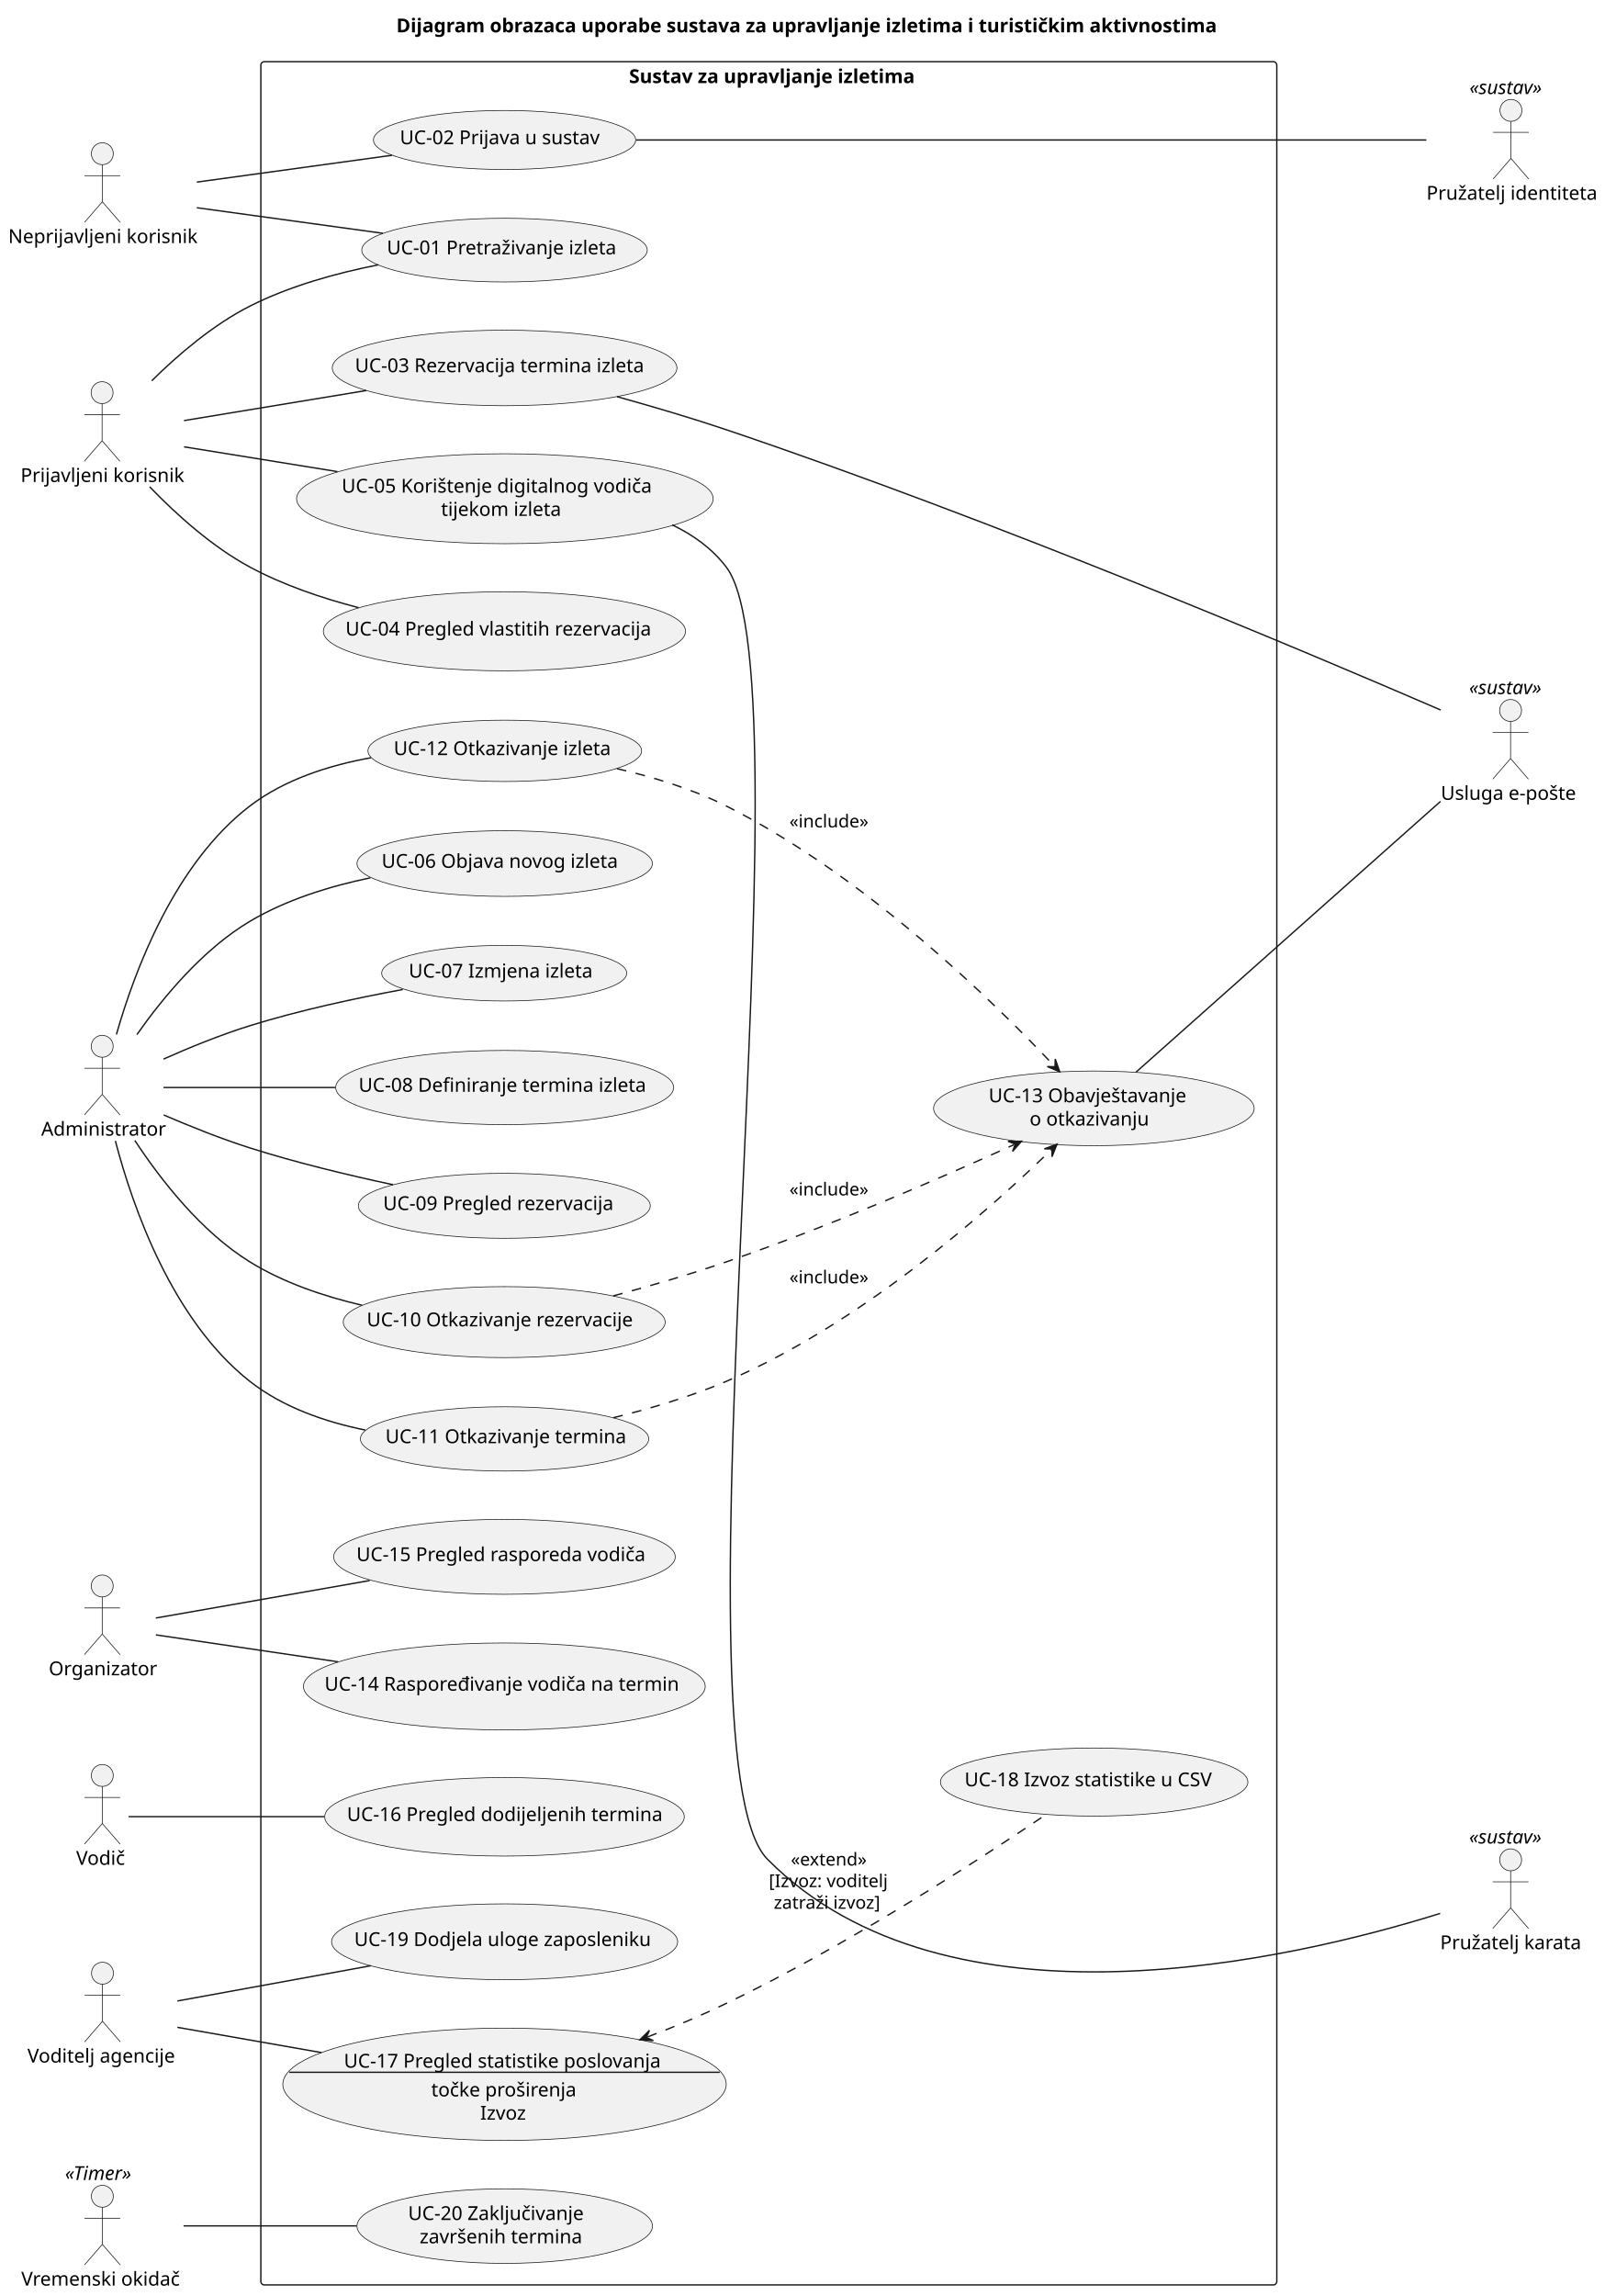
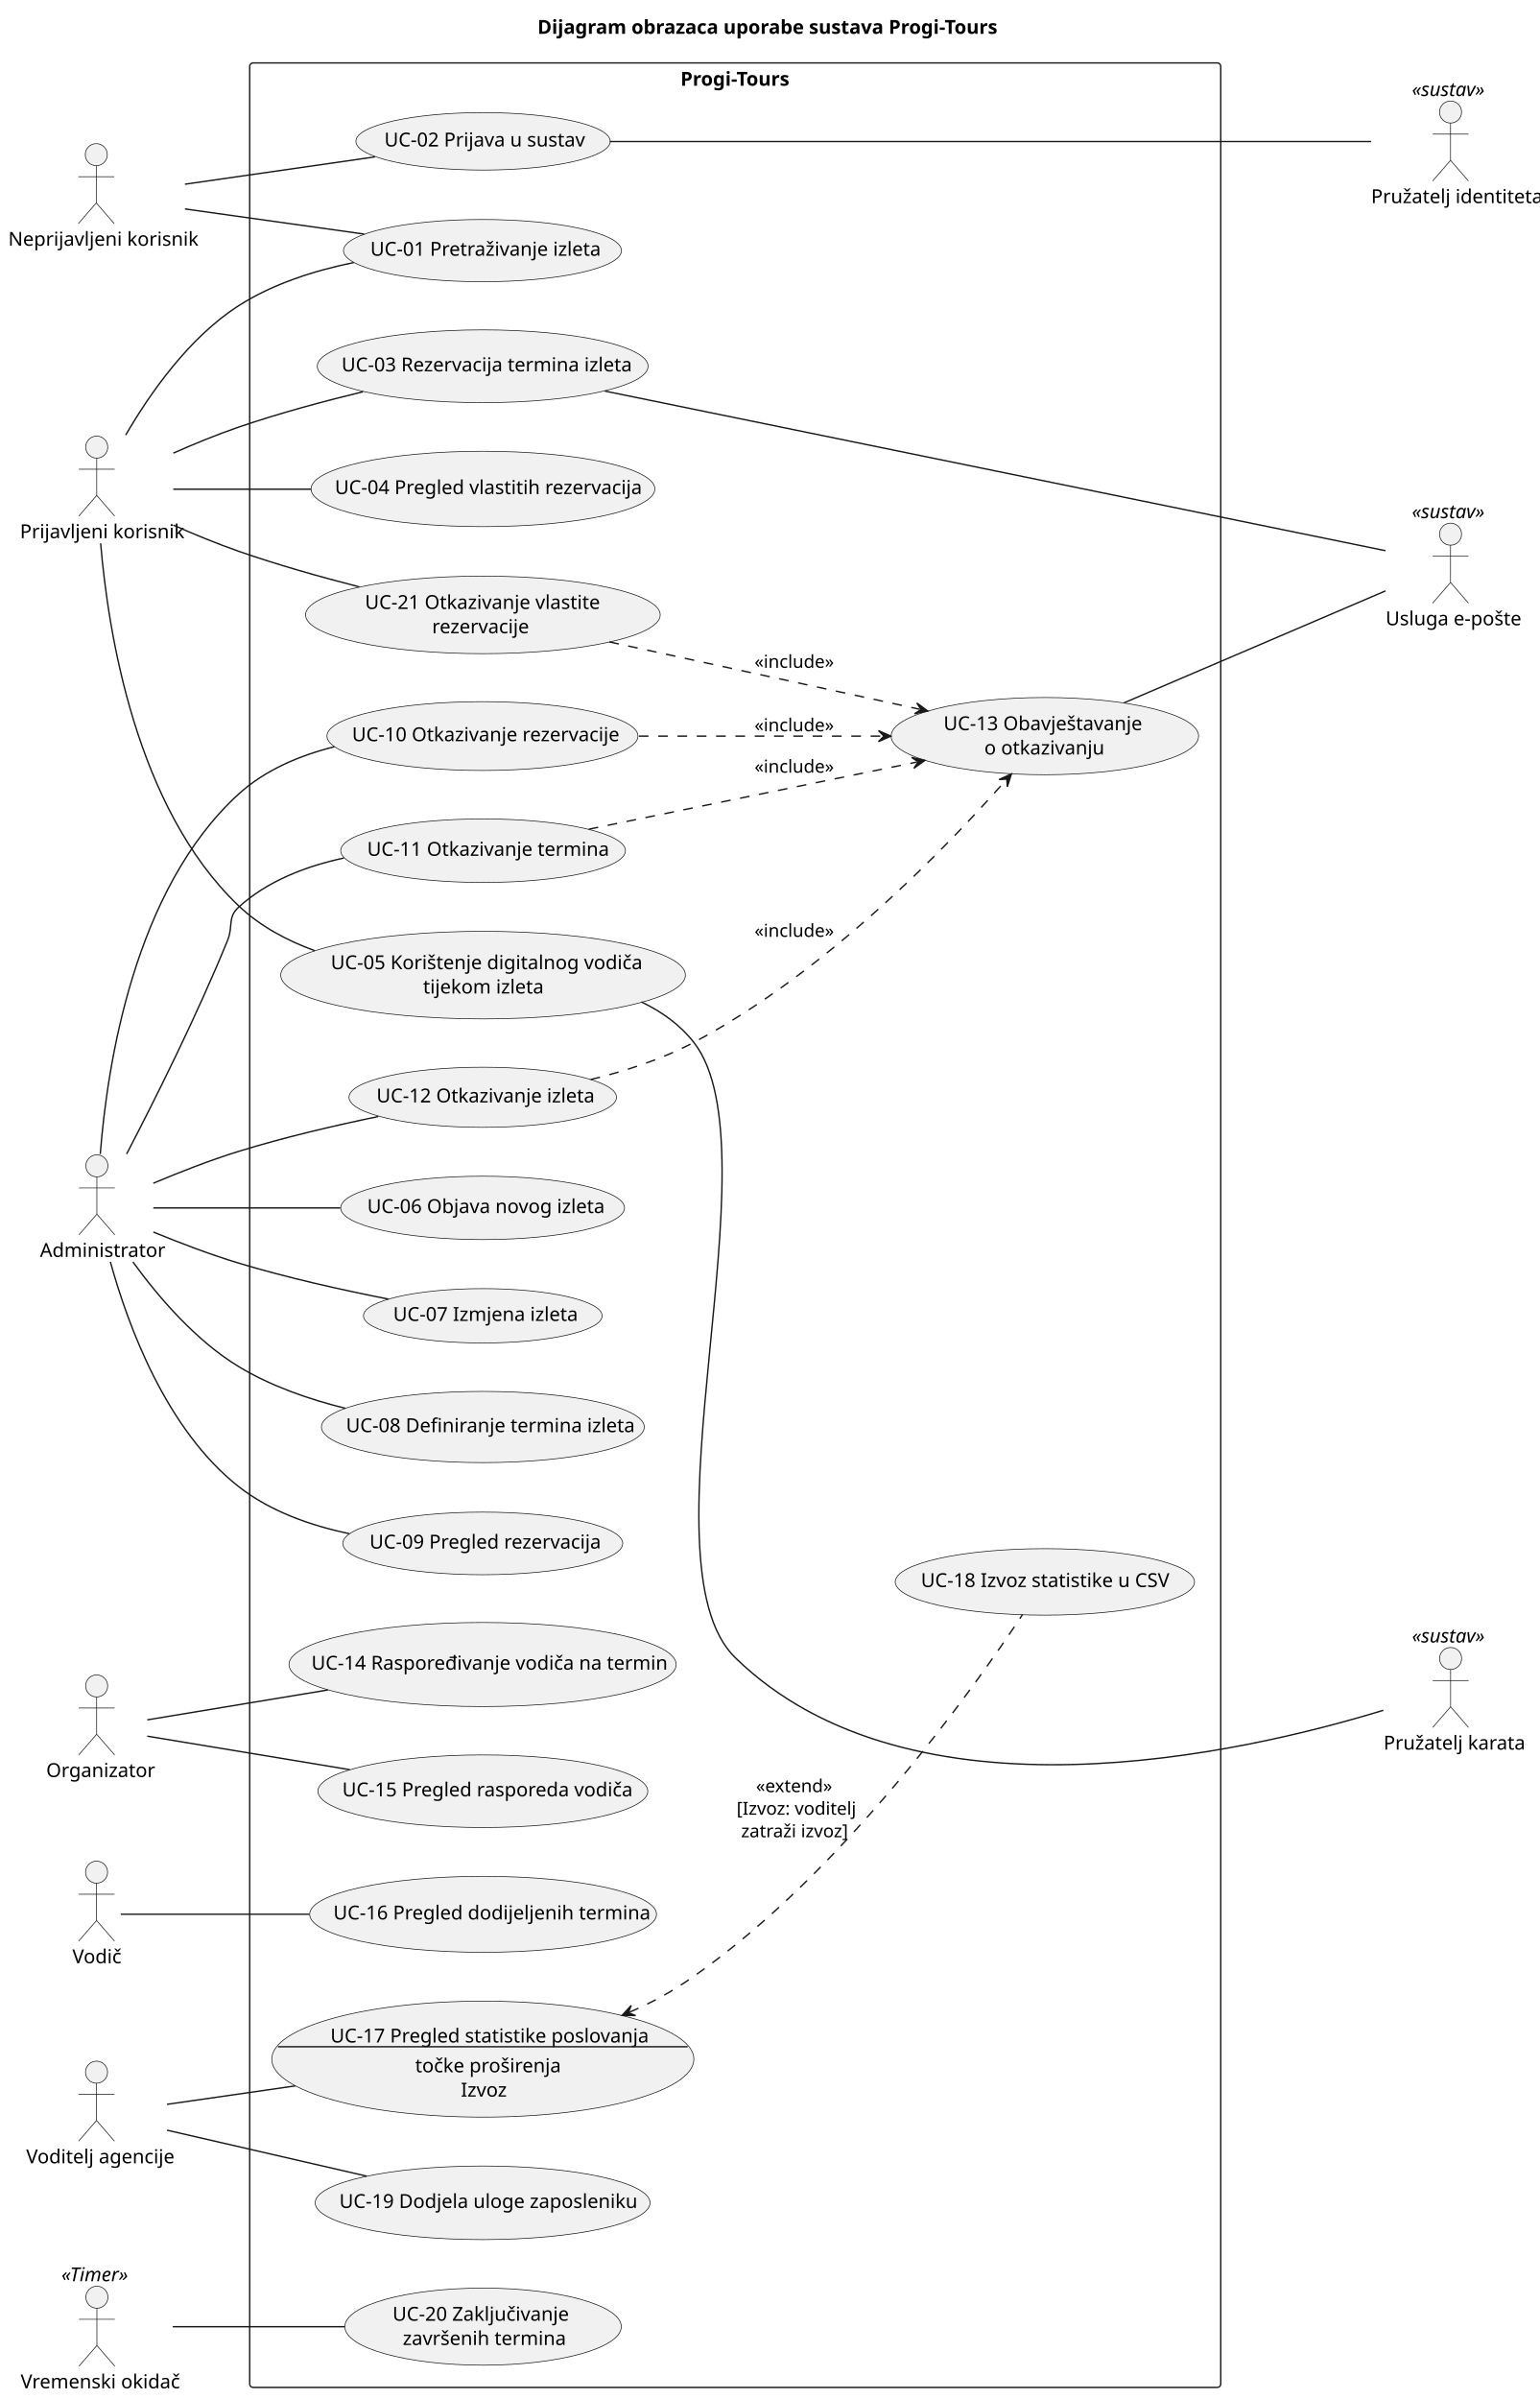
- <svg xmlns="http://www.w3.org/2000/svg" contentStyleType="text/css" height="1672px" preserveAspectRatio="none" style="width:1169px;height:1672px;background:#FFFFFF;" version="1.1" viewBox="0 0 1169 1672" width="1169px" zoomAndPan="magnify">
+ <svg xmlns="http://www.w3.org/2000/svg" contentStyleType="text/css" height="1739px" preserveAspectRatio="none" style="width:1116px;height:1739px;background:#FFFFFF;" version="1.1" viewBox="0 0 1116 1739" width="1116px" zoomAndPan="magnify">
  <defs />
  <g>
-     <text fill="#000000" font-family="sans-serif" font-size="14" font-weight="bold" lengthAdjust="spacing" textLength="577.767" x="288.664" y="23.562">Dijagram obrazaca uporabe sustava za upravljanje izletima i turističkim aktivnostima</text>
-     <g id="cluster_Sustav za upravljanje izletima">
-       <rect fill="none" height="1619" rx="2.5" ry="2.5" style="stroke:#181818;stroke-width:1.0;" width="740" x="190" y="44.94" />
-       <text fill="#000000" font-family="sans-serif" font-size="14" font-weight="bold" lengthAdjust="spacing" textLength="203.567" x="458.216" y="60.502">Sustav za upravljanje izletima</text>
+     <text fill="#000000" font-family="sans-serif" font-size="14" font-weight="bold" lengthAdjust="spacing" textLength="322.868" x="389.655" y="24.533">Dijagram obrazaca uporabe sustava Progi-Tours</text>
+     <g id="cluster_Progi-Tours">
+       <rect fill="none" height="1685" rx="2.5" ry="2.5" style="stroke:#181818;stroke-width:1.0;" width="704" x="181" y="45.609" />
+       <text fill="#000000" font-family="sans-serif" font-size="14" font-weight="bold" lengthAdjust="spacing" textLength="79.331" x="493.334" y="62.143">Progi-Tours</text>
    </g>
    <g id="elem_UC01">
-       <ellipse cx="367.49" cy="182.137" fill="#F1F1F1" rx="103.99" ry="23.198" style="stroke:#181818;stroke-width:0.5;" />
-       <text fill="#000000" font-family="sans-serif" font-size="14" lengthAdjust="spacing" textLength="171.363" x="281.808" y="185.23">UC-01 Pretraživanje izleta</text>
+       <ellipse cx="349.781" cy="181.666" fill="#F1F1F1" rx="100.781" ry="22.556" style="stroke:#181818;stroke-width:0.5;" />
+       <text fill="#000000" font-family="sans-serif" font-size="14" lengthAdjust="spacing" textLength="162.62" x="268.471" y="185.394">UC-01 Pretraživanje izleta</text>
    </g>
    <g id="elem_UC02">
-       <ellipse cx="367.51" cy="101.942" fill="#F1F1F1" rx="95.51" ry="21.502" style="stroke:#181818;stroke-width:0.5;" />
-       <text fill="#000000" font-family="sans-serif" font-size="14" lengthAdjust="spacing" textLength="152.496" x="291.262" y="105.034">UC-02 Prijava u sustav</text>
+       <ellipse cx="350.203" cy="102.45" fill="#F1F1F1" rx="92.203" ry="20.84" style="stroke:#181818;stroke-width:0.5;" />
+       <text fill="#000000" font-family="sans-serif" font-size="14" lengthAdjust="spacing" textLength="143.165" x="278.62" y="106.178">UC-02 Prijava u sustav</text>
    </g>
    <g id="elem_UC03">
-       <ellipse cx="367.549" cy="267.949" fill="#F1F1F1" rx="125.549" ry="27.51" style="stroke:#181818;stroke-width:0.5;" />
-       <text fill="#000000" font-family="sans-serif" font-size="14" lengthAdjust="spacing" textLength="217.998" x="258.55" y="271.042">UC-03 Rezervacija termina izleta</text>
+       <ellipse cx="349.918" cy="265.493" fill="#F1F1F1" rx="119.918" ry="26.384" style="stroke:#181818;stroke-width:0.5;" />
+       <text fill="#000000" font-family="sans-serif" font-size="14" lengthAdjust="spacing" textLength="204.627" x="247.605" y="269.221">UC-03 Rezervacija termina izleta</text>
    </g>
    <g id="elem_UC04">
-       <ellipse cx="367.43" cy="459.726" fill="#F1F1F1" rx="131.93" ry="28.786" style="stroke:#181818;stroke-width:0.5;" />
-       <text fill="#000000" font-family="sans-serif" font-size="14" lengthAdjust="spacing" textLength="231.554" x="251.653" y="462.818">UC-04 Pregled vlastitih rezervacija</text>
+       <ellipse cx="350.123" cy="354.434" fill="#F1F1F1" rx="124.623" ry="27.325" style="stroke:#181818;stroke-width:0.5;" />
+       <text fill="#000000" font-family="sans-serif" font-size="14" lengthAdjust="spacing" textLength="214.751" x="242.747" y="358.162">UC-04 Pregled vlastitih rezervacija</text>
    </g>
    <g id="elem_UC05">
-       <ellipse cx="367.74" cy="363.188" fill="#F1F1F1" rx="151.74" ry="32.748" style="stroke:#181818;stroke-width:0.5;" />
-       <text fill="#000000" font-family="sans-serif" font-size="14" lengthAdjust="spacing" textLength="231.766" x="248.857" y="358.749">UC-05 Korištenje digitalnog vodiča</text>
-       <text fill="#000000" font-family="sans-serif" font-size="14" lengthAdjust="spacing" textLength="86.919" x="321.281" y="375.688">tijekom izleta</text>
+       <ellipse cx="350.195" cy="706.848" fill="#F1F1F1" rx="146.695" ry="31.739" style="stroke:#181818;stroke-width:0.5;" />
+       <text fill="#000000" font-family="sans-serif" font-size="14" lengthAdjust="spacing" textLength="214.785" x="239.802" y="702.56">UC-05 Korištenje digitalnog vodiča</text>
+       <text fill="#000000" font-family="sans-serif" font-size="14" lengthAdjust="spacing" textLength="80.917" x="306.736" y="720.17">tijekom izleta</text>
    </g>
    <g id="elem_UC06">
-       <ellipse cx="367.606" cy="628.861" fill="#F1F1F1" rx="107.606" ry="23.921" style="stroke:#181818;stroke-width:0.5;" />
-       <text fill="#000000" font-family="sans-serif" font-size="14" lengthAdjust="spacing" textLength="179.3" x="277.956" y="631.953">UC-06 Objava novog izleta</text>
+       <ellipse cx="349.88" cy="875.585" fill="#F1F1F1" rx="102.88" ry="22.976" style="stroke:#181818;stroke-width:0.5;" />
+       <text fill="#000000" font-family="sans-serif" font-size="14" lengthAdjust="spacing" textLength="167.31" x="266.225" y="879.314">UC-06 Objava novog izleta</text>
    </g>
    <g id="elem_UC07">
-       <ellipse cx="367.252" cy="708.69" fill="#F1F1F1" rx="89.251" ry="20.25" style="stroke:#181818;stroke-width:0.5;" />
-       <text fill="#000000" font-family="sans-serif" font-size="14" lengthAdjust="spacing" textLength="138.27" x="297.734" y="711.918">UC-07 Izmjena izleta</text>
+       <ellipse cx="350.014" cy="953.812" fill="#F1F1F1" rx="86.514" ry="19.703" style="stroke:#181818;stroke-width:0.5;" />
+       <text fill="#000000" font-family="sans-serif" font-size="14" lengthAdjust="spacing" textLength="129.938" x="285.046" y="957.541">UC-07 Izmjena izleta</text>
    </g>
    <g id="elem_UC08">
-       <ellipse cx="367.595" cy="791.958" fill="#F1F1F1" rx="123.095" ry="27.019" style="stroke:#181818;stroke-width:0.5;" />
-       <text fill="#000000" font-family="sans-serif" font-size="14" lengthAdjust="spacing" textLength="212.762" x="261.214" y="795.051">UC-08 Definiranje termina izleta</text>
+       <ellipse cx="350.046" cy="1034.419" fill="#F1F1F1" rx="117.046" ry="25.809" style="stroke:#181818;stroke-width:0.5;" />
+       <text fill="#000000" font-family="sans-serif" font-size="14" lengthAdjust="spacing" textLength="198.413" x="250.839" y="1038.147">UC-08 Definiranje termina izleta</text>
    </g>
    <g id="elem_UC09">
-       <ellipse cx="367.338" cy="878.107" fill="#F1F1F1" rx="106.338" ry="23.668" style="stroke:#181818;stroke-width:0.5;" />
-       <text fill="#000000" font-family="sans-serif" font-size="14" lengthAdjust="spacing" textLength="176.524" x="279.076" y="881.2">UC-09 Pregled rezervacija</text>
+       <ellipse cx="349.977" cy="1118.805" fill="#F1F1F1" rx="101.477" ry="22.695" style="stroke:#181818;stroke-width:0.5;" />
+       <text fill="#000000" font-family="sans-serif" font-size="14" lengthAdjust="spacing" textLength="164.179" x="267.888" y="1122.533">UC-09 Pregled rezervacija</text>
    </g>
    <g id="elem_UC10">
-       <ellipse cx="367.267" cy="962.793" fill="#F1F1F1" rx="117.267" ry="25.853" style="stroke:#181818;stroke-width:0.5;" />
-       <text fill="#000000" font-family="sans-serif" font-size="14" lengthAdjust="spacing" textLength="200.259" x="267.137" y="965.885">UC-10 Otkazivanje rezervacije</text>
+       <ellipse cx="349.751" cy="533.559" fill="#F1F1F1" rx="112.751" ry="24.95" style="stroke:#181818;stroke-width:0.5;" />
+       <text fill="#000000" font-family="sans-serif" font-size="14" lengthAdjust="spacing" textLength="189.068" x="255.216" y="537.288">UC-10 Otkazivanje rezervacije</text>
    </g>
    <g id="elem_UC11">
-       <ellipse cx="367.53" cy="1047.845" fill="#F1F1F1" rx="105.03" ry="23.406" style="stroke:#181818;stroke-width:0.5;" />
-       <text fill="#000000" font-family="sans-serif" font-size="14" lengthAdjust="spacing" textLength="173.653" x="280.704" y="1050.938">UC-11 Otkazivanje termina</text>
+       <ellipse cx="350.218" cy="616.653" fill="#F1F1F1" rx="103.218" ry="23.044" style="stroke:#181818;stroke-width:0.5;" />
+       <text fill="#000000" font-family="sans-serif" font-size="14" lengthAdjust="spacing" textLength="168.061" x="266.187" y="620.381">UC-11 Otkazivanje termina</text>
    </g>
    <g id="elem_UC12">
-       <ellipse cx="367.676" cy="546.775" fill="#F1F1F1" rx="99.676" ry="22.335" style="stroke:#181818;stroke-width:0.5;" />
-       <text fill="#000000" font-family="sans-serif" font-size="14" lengthAdjust="spacing" textLength="161.814" x="286.769" y="549.867">UC-12 Otkazivanje izleta</text>
+       <ellipse cx="349.98" cy="795.405" fill="#F1F1F1" rx="96.98" ry="21.796" style="stroke:#181818;stroke-width:0.5;" />
+       <text fill="#000000" font-family="sans-serif" font-size="14" lengthAdjust="spacing" textLength="154.061" x="272.949" y="799.134">UC-12 Otkazivanje izleta</text>
    </g>
    <g id="elem_UC13">
-       <ellipse cx="796.767" cy="807.134" fill="#F1F1F1" rx="116.767" ry="27.194" style="stroke:#181818;stroke-width:0.5;" />
-       <text fill="#000000" font-family="sans-serif" font-size="14" lengthAdjust="spacing" textLength="147.308" x="720.114" y="802.695">UC-13 Obavještavanje</text>
-       <text fill="#000000" font-family="sans-serif" font-size="14" lengthAdjust="spacing" textLength="87.644" x="749.946" y="819.635">o otkazivanju</text>
+       <ellipse cx="757.472" cy="533.603" fill="#F1F1F1" rx="111.472" ry="27.994" style="stroke:#181818;stroke-width:0.5;" />
+       <text fill="#000000" font-family="sans-serif" font-size="14" lengthAdjust="spacing" textLength="140.848" x="684.048" y="529.315">UC-13 Obavještavanje</text>
+       <text fill="#000000" font-family="sans-serif" font-size="14" lengthAdjust="spacing" textLength="81.717" x="713.613" y="546.924">o otkazivanju</text>
+     </g>
+     <g id="elem_UC21">
+       <ellipse cx="350.07" cy="445.723" fill="#F1F1F1" rx="128.57" ry="28.114" style="stroke:#181818;stroke-width:0.5;" />
+       <text fill="#000000" font-family="sans-serif" font-size="14" lengthAdjust="spacing" textLength="164.951" x="264.594" y="441.435">UC-21 Otkazivanje vlastite</text>
+       <text fill="#000000" font-family="sans-serif" font-size="14" lengthAdjust="spacing" textLength="67.689" x="313.225" y="459.045">rezervacije</text>
    </g>
    <g id="elem_UC14">
-       <ellipse cx="367.351" cy="1228.11" fill="#F1F1F1" rx="146.351" ry="31.67" style="stroke:#181818;stroke-width:0.5;" />
-       <text fill="#000000" font-family="sans-serif" font-size="14" lengthAdjust="spacing" textLength="261.905" x="236.398" y="1231.202">UC-14 Raspoređivanje vodiča na termin</text>
+       <ellipse cx="349.862" cy="1206.582" fill="#F1F1F1" rx="140.362" ry="30.473" style="stroke:#181818;stroke-width:0.5;" />
+       <text fill="#000000" font-family="sans-serif" font-size="14" lengthAdjust="spacing" textLength="248.233" x="225.746" y="1210.31">UC-14 Raspoređivanje vodiča na termin</text>
    </g>
    <g id="elem_UC15">
-       <ellipse cx="367.436" cy="1133.727" fill="#F1F1F1" rx="124.436" ry="27.287" style="stroke:#181818;stroke-width:0.5;" />
-       <text fill="#000000" font-family="sans-serif" font-size="14" lengthAdjust="spacing" textLength="215.626" x="259.623" y="1136.82">UC-15 Pregled rasporeda vodiča</text>
+       <ellipse cx="350.076" cy="1298.425" fill="#F1F1F1" rx="119.576" ry="26.315" style="stroke:#181818;stroke-width:0.5;" />
+       <text fill="#000000" font-family="sans-serif" font-size="14" lengthAdjust="spacing" textLength="203.889" x="248.132" y="1302.153">UC-15 Pregled rasporeda vodiča</text>
    </g>
    <g id="elem_UC16">
-       <ellipse cx="367.472" cy="1323.034" fill="#F1F1F1" rx="130.972" ry="28.594" style="stroke:#181818;stroke-width:0.5;" />
-       <text fill="#000000" font-family="sans-serif" font-size="14" lengthAdjust="spacing" textLength="229.523" x="252.71" y="1326.127">UC-16 Pregled dodijeljenih termina</text>
+       <ellipse cx="350.226" cy="1387.655" fill="#F1F1F1" rx="125.726" ry="27.545" style="stroke:#181818;stroke-width:0.5;" />
+       <text fill="#000000" font-family="sans-serif" font-size="14" lengthAdjust="spacing" textLength="217.116" x="241.668" y="1391.383">UC-16 Pregled dodijeljenih termina</text>
    </g>
    <g id="elem_UC17">
-       <ellipse cx="367.485" cy="1517.833" fill="#F1F1F1" rx="161.485" ry="40.894" style="stroke:#181818;stroke-width:0.5;" />
-       <text fill="#000000" font-family="sans-serif" font-size="14" lengthAdjust="spacing" textLength="234.001" x="250.485" y="1505.712">UC-17 Pregled statistike poslovanja</text>
-       <line style="stroke:#181818;stroke-width:1.0;" x1="210.735" x2="524.236" y1="1509.089" y2="1509.089" />
-       <text fill="#000000" font-family="sans-serif" font-size="14" lengthAdjust="spacing" textLength="106.73" x="314.121" y="1526.651">točke proširenja</text>
-       <text fill="#000000" font-family="sans-serif" font-size="14" lengthAdjust="spacing" textLength="35.485" x="349.743" y="1543.591">Izvoz</text>
+       <ellipse cx="350.017" cy="1492.643" fill="#F1F1F1" rx="153.017" ry="42.034" style="stroke:#181818;stroke-width:0.5;" />
+       <text fill="#000000" font-family="sans-serif" font-size="14" lengthAdjust="spacing" textLength="221.778" x="239.533" y="1480.579">UC-17 Pregled statistike poslovanja</text>
+       <line style="stroke:#181818;stroke-width:1.0;" x1="201.539" x2="498.494" y1="1483.655" y2="1483.655" />
+       <text fill="#000000" font-family="sans-serif" font-size="14" lengthAdjust="spacing" textLength="98.827" x="301.008" y="1502.188">točke proširenja</text>
+       <text fill="#000000" font-family="sans-serif" font-size="14" lengthAdjust="spacing" textLength="32.676" x="334.084" y="1519.798">Izvoz</text>
    </g>
    <g id="elem_UC18">
-       <ellipse cx="796.979" cy="1297.735" fill="#F1F1F1" rx="111.979" ry="24.796" style="stroke:#181818;stroke-width:0.5;" />
-       <text fill="#000000" font-family="sans-serif" font-size="14" lengthAdjust="spacing" textLength="188.829" x="702.565" y="1300.828">UC-18 Izvoz statistike u CSV</text>
+       <ellipse cx="757.487" cy="1146.707" fill="#F1F1F1" rx="108.487" ry="24.097" style="stroke:#181818;stroke-width:0.5;" />
+       <text fill="#000000" font-family="sans-serif" font-size="14" lengthAdjust="spacing" textLength="179.724" x="667.625" y="1150.435">UC-18 Izvoz statistike u CSV</text>
    </g>
    <g id="elem_UC19">
-       <ellipse cx="367.559" cy="1414.051" fill="#F1F1F1" rx="126.059" ry="27.612" style="stroke:#181818;stroke-width:0.5;" />
-       <text fill="#000000" font-family="sans-serif" font-size="14" lengthAdjust="spacing" textLength="219.085" x="258.016" y="1417.144">UC-19 Dodjela uloge zaposleniku</text>
+       <ellipse cx="349.886" cy="1596.786" fill="#F1F1F1" rx="121.386" ry="26.677" style="stroke:#181818;stroke-width:0.5;" />
+       <text fill="#000000" font-family="sans-serif" font-size="14" lengthAdjust="spacing" textLength="207.792" x="245.99" y="1600.515">UC-19 Dodjela uloge zaposleniku</text>
    </g>
    <g id="elem_UC20">
-       <ellipse cx="367.635" cy="1621.097" fill="#F1F1F1" rx="107.635" ry="27.157" style="stroke:#181818;stroke-width:0.5;" />
-       <text fill="#000000" font-family="sans-serif" font-size="14" lengthAdjust="spacing" textLength="134.743" x="297.264" y="1616.658">UC-20 Zaključivanje</text>
-       <text fill="#000000" font-family="sans-serif" font-size="14" lengthAdjust="spacing" textLength="117.961" x="305.655" y="1633.598">završenih termina</text>
+       <ellipse cx="350.209" cy="1686.55" fill="#F1F1F1" rx="100.209" ry="27.941" style="stroke:#181818;stroke-width:0.5;" />
+       <text fill="#000000" font-family="sans-serif" font-size="14" lengthAdjust="spacing" textLength="125.269" x="284.575" y="1682.262">UC-20 Zaključivanje</text>
+       <text fill="#000000" font-family="sans-serif" font-size="14" lengthAdjust="spacing" textLength="110.489" x="291.964" y="1699.871">završenih termina</text>
    </g>
    <g id="elem_A01">
-       <ellipse cx="74.54" cy="111.939" fill="#F1F1F1" rx="8" ry="8" style="stroke:#181818;stroke-width:0.5;" />
-       <path d="M74.54,119.939 L74.54,146.94 M61.541,127.939 L87.54,127.939 M74.54,146.94 L61.541,161.94 M74.54,146.94 L87.54,161.94 " fill="none" style="stroke:#181818;stroke-width:0.5;" />
-       <text fill="#000000" font-family="sans-serif" font-size="14" lengthAdjust="spacing" textLength="137.081" x="6" y="177.002">Neprijavljeni korisnik</text>
+       <ellipse cx="69.8" cy="112.109" fill="#F1F1F1" rx="8" ry="8" style="stroke:#181818;stroke-width:0.5;" />
+       <path d="M69.8,120.109 L69.8,147.109 M56.8,128.109 L82.8,128.109 M69.8,147.109 L56.8,162.109 M69.8,147.109 L82.8,162.109 " fill="none" style="stroke:#181818;stroke-width:0.5;" />
+       <text fill="#000000" font-family="sans-serif" font-size="14" lengthAdjust="spacing" textLength="127.6" x="6" y="178.143">Neprijavljeni korisnik</text>
    </g>
    <g id="elem_A02">
-       <ellipse cx="74.37" cy="285.94" fill="#F1F1F1" rx="8" ry="8" style="stroke:#181818;stroke-width:0.5;" />
-       <path d="M74.37,293.94 L74.37,320.94 M61.37,301.94 L87.37,301.94 M74.37,320.94 L61.37,335.94 M74.37,320.94 L87.37,335.94 " fill="none" style="stroke:#181818;stroke-width:0.5;" />
-       <text fill="#000000" font-family="sans-serif" font-size="14" lengthAdjust="spacing" textLength="118.74" x="15" y="351.002">Prijavljeni korisnik</text>
+       <ellipse cx="70.127" cy="324.109" fill="#F1F1F1" rx="8" ry="8" style="stroke:#181818;stroke-width:0.5;" />
+       <path d="M70.127,332.109 L70.127,359.109 M57.127,340.109 L83.127,340.109 M70.127,359.109 L57.127,374.109 M70.127,359.109 L83.127,374.109 " fill="none" style="stroke:#181818;stroke-width:0.5;" />
+       <text fill="#000000" font-family="sans-serif" font-size="14" lengthAdjust="spacing" textLength="111.255" x="14.5" y="390.143">Prijavljeni korisnik</text>
    </g>
    <g id="elem_A03">
-       <ellipse cx="74.447" cy="761.939" fill="#F1F1F1" rx="8" ry="8" style="stroke:#181818;stroke-width:0.5;" />
-       <path d="M74.447,769.939 L74.447,796.939 M61.447,777.939 L87.447,777.939 M74.447,796.939 L61.447,811.939 M74.447,796.939 L87.447,811.939 " fill="none" style="stroke:#181818;stroke-width:0.5;" />
-       <text fill="#000000" font-family="sans-serif" font-size="14" lengthAdjust="spacing" textLength="88.894" x="30" y="827.002">Administrator</text>
+       <ellipse cx="70.234" cy="845.109" fill="#F1F1F1" rx="8" ry="8" style="stroke:#181818;stroke-width:0.5;" />
+       <path d="M70.234,853.109 L70.234,880.109 M57.234,861.109 L83.234,861.109 M70.234,880.109 L57.234,895.109 M70.234,880.109 L83.234,895.109 " fill="none" style="stroke:#181818;stroke-width:0.5;" />
+       <text fill="#000000" font-family="sans-serif" font-size="14" lengthAdjust="spacing" textLength="82.469" x="29" y="911.143">Administrator</text>
    </g>
    <g id="elem_A04">
-       <ellipse cx="74.461" cy="1154.939" fill="#F1F1F1" rx="8" ry="8" style="stroke:#181818;stroke-width:0.5;" />
-       <path d="M74.461,1162.939 L74.461,1189.939 M61.461,1170.939 L87.461,1170.939 M74.461,1189.939 L61.461,1204.939 M74.461,1189.939 L87.461,1204.939 " fill="none" style="stroke:#181818;stroke-width:0.5;" />
-       <text fill="#000000" font-family="sans-serif" font-size="14" lengthAdjust="spacing" textLength="77.923" x="35.5" y="1220.002">Organizator</text>
+       <ellipse cx="70.072" cy="1222.109" fill="#F1F1F1" rx="8" ry="8" style="stroke:#181818;stroke-width:0.5;" />
+       <path d="M70.072,1230.109 L70.072,1257.109 M57.072,1238.109 L83.072,1238.109 M70.072,1257.109 L57.072,1272.109 M70.072,1257.109 L83.072,1272.109 " fill="none" style="stroke:#181818;stroke-width:0.5;" />
+       <text fill="#000000" font-family="sans-serif" font-size="14" lengthAdjust="spacing" textLength="73.144" x="33.5" y="1288.143">Organizator</text>
    </g>
    <g id="elem_A05">
-       <ellipse cx="74.507" cy="1292.939" fill="#F1F1F1" rx="8" ry="8" style="stroke:#181818;stroke-width:0.5;" />
-       <path d="M74.507,1300.939 L74.507,1327.939 M61.507,1308.939 L87.507,1308.939 M74.507,1327.939 L61.507,1342.939 M74.507,1327.939 L87.507,1342.939 " fill="none" style="stroke:#181818;stroke-width:0.5;" />
-       <text fill="#000000" font-family="sans-serif" font-size="14" lengthAdjust="spacing" textLength="38.015" x="55.5" y="1358.002">Vodič</text>
+       <ellipse cx="70.01" cy="1357.109" fill="#F1F1F1" rx="8" ry="8" style="stroke:#181818;stroke-width:0.5;" />
+       <path d="M70.01,1365.109 L70.01,1392.109 M57.01,1373.109 L83.01,1373.109 M70.01,1392.109 L57.01,1407.109 M70.01,1392.109 L83.01,1407.109 " fill="none" style="stroke:#181818;stroke-width:0.5;" />
+       <text fill="#000000" font-family="sans-serif" font-size="14" lengthAdjust="spacing" textLength="35.02" x="52.5" y="1423.143">Vodič</text>
    </g>
    <g id="elem_A06">
-       <ellipse cx="74.65" cy="1436.939" fill="#F1F1F1" rx="8" ry="8" style="stroke:#181818;stroke-width:0.5;" />
-       <path d="M74.65,1444.939 L74.65,1471.939 M61.65,1452.939 L87.65,1452.939 M74.65,1471.939 L61.65,1486.939 M74.65,1471.939 L87.65,1486.939 " fill="none" style="stroke:#181818;stroke-width:0.5;" />
-       <text fill="#000000" font-family="sans-serif" font-size="14" lengthAdjust="spacing" textLength="109.3" x="20" y="1502.002">Voditelj agencije</text>
+       <ellipse cx="69.979" cy="1502.109" fill="#F1F1F1" rx="8" ry="8" style="stroke:#181818;stroke-width:0.5;" />
+       <path d="M69.979,1510.109 L69.979,1537.109 M56.979,1518.109 L82.979,1518.109 M69.979,1537.109 L56.979,1552.109 M69.979,1537.109 L82.979,1552.109 " fill="none" style="stroke:#181818;stroke-width:0.5;" />
+       <text fill="#000000" font-family="sans-serif" font-size="14" lengthAdjust="spacing" textLength="101.958" x="19" y="1568.143">Voditelj agencije</text>
    </g>
    <g id="elem_A09">
-       <ellipse cx="74.545" cy="1599.379" fill="#F1F1F1" rx="8" ry="8" style="stroke:#181818;stroke-width:0.5;" />
-       <path d="M74.545,1607.379 L74.545,1634.379 M61.545,1615.379 L87.545,1615.379 M74.545,1634.379 L61.545,1649.379 M74.545,1634.379 L87.545,1649.379 " fill="none" style="stroke:#181818;stroke-width:0.5;" />
-       <text fill="#000000" font-family="sans-serif" font-size="14" lengthAdjust="spacing" textLength="118.091" x="15.5" y="1664.441">Vremenski okidač</text>
-       <text fill="#000000" font-family="sans-serif" font-size="14" font-style="italic" lengthAdjust="spacing" textLength="54.366" x="47.362" y="1587.502">«Timer»</text>
+       <ellipse cx="70.245" cy="1665.219" fill="#F1F1F1" rx="8" ry="8" style="stroke:#181818;stroke-width:0.5;" />
+       <path d="M70.245,1673.219 L70.245,1700.219 M57.245,1681.219 L83.245,1681.219 M70.245,1700.219 L57.245,1715.219 M70.245,1700.219 L83.245,1715.219 " fill="none" style="stroke:#181818;stroke-width:0.5;" />
+       <text fill="#000000" font-family="sans-serif" font-size="14" lengthAdjust="spacing" textLength="110.489" x="15" y="1731.252">Vremenski okidač</text>
+       <text fill="#000000" font-family="sans-serif" font-size="14" font-style="italic" lengthAdjust="spacing" textLength="51.345" x="44.572" y="1653.643">«Timer»</text>
    </g>
    <g id="elem_A07">
-       <ellipse cx="1100.547" cy="80.379" fill="#F1F1F1" rx="8" ry="8" style="stroke:#181818;stroke-width:0.5;" />
-       <path d="M1100.547,88.379 L1100.547,115.379 M1087.547,96.379 L1113.547,96.379 M1100.547,115.379 L1087.547,130.379 M1100.547,115.379 L1113.547,130.379 " fill="none" style="stroke:#181818;stroke-width:0.5;" />
-       <text fill="#000000" font-family="sans-serif" font-size="14" lengthAdjust="spacing" textLength="123.095" x="1039" y="145.441">Pružatelj identiteta</text>
-       <text fill="#000000" font-family="sans-serif" font-size="14" font-style="italic" lengthAdjust="spacing" textLength="60.423" x="1070.336" y="68.502">«sustav»</text>
+       <ellipse cx="1051.589" cy="81.219" fill="#F1F1F1" rx="8" ry="8" style="stroke:#181818;stroke-width:0.5;" />
+       <path d="M1051.589,89.219 L1051.589,116.219 M1038.589,97.219 L1064.589,97.219 M1051.589,116.219 L1038.589,131.219 M1051.589,116.219 L1064.589,131.219 " fill="none" style="stroke:#181818;stroke-width:0.5;" />
+       <text fill="#000000" font-family="sans-serif" font-size="14" lengthAdjust="spacing" textLength="115.179" x="994" y="147.252">Pružatelj identiteta</text>
+       <text fill="#000000" font-family="sans-serif" font-size="14" font-style="italic" lengthAdjust="spacing" textLength="56.034" x="1023.572" y="69.643">«sustav»</text>
    </g>
    <g id="elem_A08">
-       <ellipse cx="1100.281" cy="517.379" fill="#F1F1F1" rx="8" ry="8" style="stroke:#181818;stroke-width:0.5;" />
-       <path d="M1100.281,525.379 L1100.281,552.379 M1087.281,533.379 L1113.281,533.379 M1100.281,552.379 L1087.281,567.379 M1100.281,552.379 L1113.281,567.379 " fill="none" style="stroke:#181818;stroke-width:0.5;" />
-       <text fill="#000000" font-family="sans-serif" font-size="14" lengthAdjust="spacing" textLength="101.561" x="1049.5" y="582.441">Usluga e-pošte</text>
-       <text fill="#000000" font-family="sans-serif" font-size="14" font-style="italic" lengthAdjust="spacing" textLength="60.423" x="1070.069" y="505.502">«sustav»</text>
+       <ellipse cx="1051.582" cy="387.219" fill="#F1F1F1" rx="8" ry="8" style="stroke:#181818;stroke-width:0.5;" />
+       <path d="M1051.582,395.219 L1051.582,422.219 M1038.582,403.219 L1064.582,403.219 M1051.582,422.219 L1038.582,437.219 M1051.582,422.219 L1064.582,437.219 " fill="none" style="stroke:#181818;stroke-width:0.5;" />
+       <text fill="#000000" font-family="sans-serif" font-size="14" lengthAdjust="spacing" textLength="94.165" x="1004.5" y="453.252">Usluga e-pošte</text>
+       <text fill="#000000" font-family="sans-serif" font-size="14" font-style="italic" lengthAdjust="spacing" textLength="56.034" x="1023.565" y="375.643">«sustav»</text>
    </g>
    <g id="elem_A10">
-       <ellipse cx="1100.331" cy="1354.379" fill="#F1F1F1" rx="8" ry="8" style="stroke:#181818;stroke-width:0.5;" />
-       <path d="M1100.331,1362.379 L1100.331,1389.379 M1087.331,1370.379 L1113.331,1370.379 M1100.331,1389.379 L1087.331,1404.379 M1100.331,1389.379 L1113.331,1404.379 " fill="none" style="stroke:#181818;stroke-width:0.5;" />
-       <text fill="#000000" font-family="sans-serif" font-size="14" lengthAdjust="spacing" textLength="102.662" x="1049" y="1419.441">Pružatelj karata</text>
-       <text fill="#000000" font-family="sans-serif" font-size="14" font-style="italic" lengthAdjust="spacing" textLength="60.423" x="1070.12" y="1342.502">«sustav»</text>
+       <ellipse cx="1051.634" cy="1202.219" fill="#F1F1F1" rx="8" ry="8" style="stroke:#181818;stroke-width:0.5;" />
+       <path d="M1051.634,1210.219 L1051.634,1237.219 M1038.634,1218.219 L1064.634,1218.219 M1051.634,1237.219 L1038.634,1252.219 M1051.634,1237.219 L1064.634,1252.219 " fill="none" style="stroke:#181818;stroke-width:0.5;" />
+       <text fill="#000000" font-family="sans-serif" font-size="14" lengthAdjust="spacing" textLength="97.269" x="1003" y="1268.252">Pružatelj karata</text>
+       <text fill="#000000" font-family="sans-serif" font-size="14" font-style="italic" lengthAdjust="spacing" textLength="56.034" x="1023.617" y="1190.643">«sustav»</text>
    </g>
    <g id="link_A01_UC01">
-       <path d="M143.36,151.269 C183.75,156.82 235.43,163.919 278.88,169.899 " fill="none" id="A01-UC01" style="stroke:#181818;stroke-width:1.0;" />
+       <path d="M134.08,151.459 C172.53,156.849 222.16,163.819 264.03,169.689 " fill="none" id="A01-UC01" style="stroke:#181818;stroke-width:1.0;" />
    </g>
    <g id="link_A01_UC02">
-       <path d="M143.36,132.609 C185.85,126.769 240.83,119.21 285.59,113.059 " fill="none" id="A01-UC02" style="stroke:#181818;stroke-width:1.0;" />
+       <path d="M134.08,133.529 C174.93,127.659 228.4,119.959 271.79,113.719 " fill="none" id="A01-UC02" style="stroke:#181818;stroke-width:1.0;" />
    </g>
    <g id="link_A02_UC01">
-       <path d="M110.53,277.279 C129.84,258.209 155.28,236.459 182,222.94 C210.84,208.35 244.8,198.919 275.67,192.839 " fill="none" id="A02-UC01" style="stroke:#181818;stroke-width:1.0;" />
+       <path d="M91.14,315.359 C108.7,285.119 136.99,244.689 173,221.609 C197.8,205.709 228.11,196.099 256.55,190.299 " fill="none" id="A02-UC01" style="stroke:#181818;stroke-width:1.0;" />
    </g>
    <g id="link_A02_UC03">
-       <path d="M134.04,306.279 C172.05,300.01 222.56,291.68 266.78,284.389 " fill="none" id="A02-UC03" style="stroke:#181818;stroke-width:1.0;" />
+       <path d="M125.64,328.459 C140.77,321.779 157.35,314.979 173,309.609 C201.9,299.699 234.17,290.989 263.1,283.979 " fill="none" id="A02-UC03" style="stroke:#181818;stroke-width:1.0;" />
    </g>
    <g id="link_A02_UC04">
-       <path d="M109,354.5 C128.44,374.639 154.48,398.11 182,412.94 C206.3,426.029 234.38,435.579 261.18,442.51 " fill="none" id="A02-UC04" style="stroke:#181818;stroke-width:1.0;" />
+       <path d="M125.59,354.609 C154.21,354.609 190.52,354.609 225.5,354.609 " fill="none" id="A02-UC04" style="stroke:#181818;stroke-width:1.0;" />
    </g>
    <g id="link_A02_UC05">
-       <path d="M134.04,325.389 C166.15,330.579 207.2,337.209 245.83,343.45 " fill="none" id="A02-UC05" style="stroke:#181818;stroke-width:1.0;" />
+       <path d="M72.97,393.819 C78.34,458.029 98.36,585.529 173,656.609 C188.41,671.289 207.81,681.709 228.06,689.089 " fill="none" id="A02-UC05" style="stroke:#181818;stroke-width:1.0;" />
+     </g>
+     <g id="link_A02_UC21">
+       <path d="M125.67,380.649 C140.81,387.329 157.37,394.159 173,399.609 C201.03,409.389 232.21,418.179 260.44,425.409 " fill="none" id="A02-UC21" style="stroke:#181818;stroke-width:1.0;" />
    </g>
    <g id="link_A03_UC06">
-       <path d="M99.73,753.409 C118.81,726.26 147.84,691.25 182,670.939 C208.4,655.24 240.13,645.409 269.77,639.25 " fill="none" id="A03-UC06" style="stroke:#181818;stroke-width:1.0;" />
+       <path d="M111.13,875.609 C146.54,875.609 199.7,875.609 246.79,875.609 " fill="none" id="A03-UC06" style="stroke:#181818;stroke-width:1.0;" />
    </g>
    <g id="link_A03_UC07">
-       <path d="M119.08,771.24 C138.08,762.809 160.82,753.529 182,746.939 C218.07,735.73 259.15,726.889 293.37,720.58 " fill="none" id="A03-UC07" style="stroke:#181818;stroke-width:1.0;" />
+       <path d="M111.17,893.089 C129.74,900.729 152.24,909.339 173,915.609 C208.31,926.269 248.46,935.179 281.49,941.679 " fill="none" id="A03-UC07" style="stroke:#181818;stroke-width:1.0;" />
    </g>
    <g id="link_A03_UC08">
-       <path d="M119.07,791.939 C152.28,791.939 199.74,791.939 244.23,791.939 " fill="none" id="A03-UC08" style="stroke:#181818;stroke-width:1.0;" />
+       <path d="M96.36,914.769 C114.72,940.049 141.74,971.649 173,990.609 C196.3,1004.739 223.94,1014.339 250.34,1020.859 " fill="none" id="A03-UC08" style="stroke:#181818;stroke-width:1.0;" />
    </g>
    <g id="link_A03_UC09">
-       <path d="M119.19,811.929 C138.21,820.13 160.93,829.24 182,835.939 C215.65,846.639 253.58,855.76 286.25,862.74 " fill="none" id="A03-UC09" style="stroke:#181818;stroke-width:1.0;" />
+       <path d="M80.02,914.709 C92.74,960.809 120.49,1036.339 173,1077.609 C195.82,1095.539 225.13,1105.869 253.25,1111.739 " fill="none" id="A03-UC09" style="stroke:#181818;stroke-width:1.0;" />
    </g>
    <g id="link_A03_UC10">
-       <path d="M98.19,830.49 C117.05,859.179 146.51,897.01 182,918.939 C206.51,934.09 235.82,944.019 263.78,950.529 " fill="none" id="A03-UC10" style="stroke:#181818;stroke-width:1.0;" />
+       <path d="M72.7,836.559 C77.68,772.339 97.14,644.689 173,575.609 C192.16,558.159 217.25,547.599 242.46,541.289 " fill="none" id="A03-UC10" style="stroke:#181818;stroke-width:1.0;" />
    </g>
    <g id="link_A03_UC11">
-       <path d="M84.03,830.84 C96.77,879.429 125.57,961.559 182,1005.939 C205.89,1024.719 236.6,1035.419 266.09,1041.409 " fill="none" id="A03-UC11" style="stroke:#181818;stroke-width:1.0;" />
+       <path d="M91.79,836.529 C111.93,797.829 142.64,736.549 165,681.609 C169.24,671.199 164.69,665.179 173,657.609 C193.87,638.589 221.82,627.879 249.29,621.979 " fill="none" id="A03-UC11" style="stroke:#181818;stroke-width:1.0;" />
    </g>
    <g id="link_A03_UC12">
-       <path d="M84.79,753.33 C98.13,706.519 127.35,628.71 182,586.939 C207.13,567.73 239.53,557.319 270.15,551.809 " fill="none" id="A03-UC12" style="stroke:#181818;stroke-width:1.0;" />
+       <path d="M111.15,857.699 C129.72,849.879 152.22,841.039 173,834.609 C205.74,824.479 242.67,815.879 274.22,809.349 " fill="none" id="A03-UC12" style="stroke:#181818;stroke-width:1.0;" />
    </g>
    <g id="link_A04_UC14">
-       <path d="M113.54,1190.56 C147.36,1195.56 198.67,1203.139 246.27,1210.169 " fill="none" id="A04-UC14" style="stroke:#181818;stroke-width:1.0;" />
+       <path d="M106.77,1246.689 C139.92,1241.209 191,1232.749 237.72,1225.019 " fill="none" id="A04-UC14" style="stroke:#181818;stroke-width:1.0;" />
    </g>
    <g id="link_A04_UC15">
-       <path d="M113.54,1178.27 C152.91,1171.37 215.97,1160.32 269.29,1150.979 " fill="none" id="A04-UC15" style="stroke:#181818;stroke-width:1.0;" />
+       <path d="M106.77,1258.529 C143.73,1264.639 202.99,1274.449 253.64,1282.829 " fill="none" id="A04-UC15" style="stroke:#181818;stroke-width:1.0;" />
    </g>
    <g id="link_A05_UC16">
-       <path d="M93.7,1322.939 C122.45,1322.939 180.78,1322.939 236.16,1322.939 " fill="none" id="A05-UC16" style="stroke:#181818;stroke-width:1.0;" />
+       <path d="M87.56,1387.609 C114.68,1387.609 170.9,1387.609 224.28,1387.609 " fill="none" id="A05-UC16" style="stroke:#181818;stroke-width:1.0;" />
    </g>
    <g id="link_A06_UC17">
-       <path d="M129.21,1476.35 C158.86,1481.55 197.09,1488.249 234.17,1494.749 " fill="none" id="A06-UC17" style="stroke:#181818;stroke-width:1.0;" />
+       <path d="M121.02,1525.409 C147.28,1521.629 180.86,1516.799 214.12,1512.019 " fill="none" id="A06-UC17" style="stroke:#181818;stroke-width:1.0;" />
    </g>
    <g id="link_A06_UC19">
-       <path d="M129.21,1457.159 C168.63,1449.979 223.23,1440.03 270.12,1431.489 " fill="none" id="A06-UC19" style="stroke:#181818;stroke-width:1.0;" />
+       <path d="M121.02,1544.129 C161.28,1553.389 218.7,1566.609 265.85,1577.469 " fill="none" id="A06-UC19" style="stroke:#181818;stroke-width:1.0;" />
    </g>
    <g id="link_A09_UC20">
-       <path d="M133.69,1620.939 C169.76,1620.939 217.2,1620.939 259.84,1620.939 " fill="none" id="A09-UC20" style="stroke:#181818;stroke-width:1.0;" />
+       <path d="M125.26,1686.609 C160.66,1686.609 207.91,1686.609 249.86,1686.609 " fill="none" id="A09-UC20" style="stroke:#181818;stroke-width:1.0;" />
    </g>
    <g id="link_UC10_UC13">
-       <path d="M446.67,943.689 C473.05,936.62 502.51,928.08 529,918.939 C605.26,892.62 685.388,857.762 738.628,833.562 " fill="none" id="UC10-to-UC13" style="stroke:#181818;stroke-width:1.0;stroke-dasharray:7.0,7.0;" />
-       <polygon fill="#181818" points="744.09,831.08,734.241,831.162,739.538,833.149,737.552,838.445,744.09,831.08" style="stroke:#181818;stroke-width:1.0;" />
-       <text fill="#000000" font-family="sans-serif" font-size="13" lengthAdjust="spacing" textLength="59.776" x="575" y="870.533">«include»</text>
+       <path d="M463.15,533.609 C520.11,533.609 583.08,533.609 639.83,533.609 " fill="none" id="UC10-to-UC13" style="stroke:#181818;stroke-width:1.0;stroke-dasharray:7.0,7.0;" />
+       <polygon fill="#181818" points="645.83,533.609,636.83,529.609,640.83,533.609,636.83,537.609,645.83,533.609" style="stroke:#181818;stroke-width:1.0;" />
+       <text fill="#000000" font-family="sans-serif" font-size="13" lengthAdjust="spacing" textLength="55.656" x="547" y="530.105">«include»</text>
    </g>
    <g id="link_UC11_UC13">
-       <path d="M446.8,1032.409 C473.46,1025.84 503.06,1017.069 529,1005.939 C628.35,963.299 720.713,880.947 765.613,837.397 " fill="none" id="UC11-to-UC13" style="stroke:#181818;stroke-width:1.0;stroke-dasharray:7.0,7.0;" />
-       <polygon fill="#181818" points="769.92,833.22,760.675,836.614,766.331,836.701,766.245,842.357,769.92,833.22" style="stroke:#181818;stroke-width:1.0;" />
-       <text fill="#000000" font-family="sans-serif" font-size="13" lengthAdjust="spacing" textLength="59.776" x="575" y="934.533">«include»</text>
+       <path d="M426.8,601.099 C496.02,586.929 592.412,567.193 664.662,552.403 " fill="none" id="UC11-to-UC13" style="stroke:#181818;stroke-width:1.0;stroke-dasharray:7.0,7.0;" />
+       <polygon fill="#181818" points="670.54,551.199,660.921,549.086,665.642,552.202,662.525,556.923,670.54,551.199" style="stroke:#181818;stroke-width:1.0;" />
+       <text fill="#000000" font-family="sans-serif" font-size="13" lengthAdjust="spacing" textLength="55.656" x="547" y="560.105">«include»</text>
    </g>
    <g id="link_UC12_UC13">
-       <path d="M449.37,559.75 C475.65,565.809 504.38,574.539 529,586.939 C630.65,638.149 723.991,729.736 767.771,776.116 " fill="none" id="UC12-to-UC13" style="stroke:#181818;stroke-width:1.0;stroke-dasharray:7.0,7.0;" />
-       <polygon fill="#181818" points="771.89,780.48,768.621,771.189,768.458,776.843,762.803,776.68,771.89,780.48" style="stroke:#181818;stroke-width:1.0;" />
-       <text fill="#000000" font-family="sans-serif" font-size="13" lengthAdjust="spacing" textLength="59.776" x="575" y="602.533">«include»</text>
+       <path d="M428.18,782.569 C452.99,776.509 479.99,767.829 503,755.609 C600.39,703.879 687.832,612.47 729.262,565.48 " fill="none" id="UC12-to-UC13" style="stroke:#181818;stroke-width:1.0;stroke-dasharray:7.0,7.0;" />
+       <polygon fill="#181818" points="733.23,560.979,724.278,565.085,729.923,564.73,730.278,570.375,733.23,560.979" style="stroke:#181818;stroke-width:1.0;" />
+       <text fill="#000000" font-family="sans-serif" font-size="13" lengthAdjust="spacing" textLength="55.656" x="547" y="679.105">«include»</text>
+     </g>
+     <g id="link_UC21_UC13">
+       <path d="M441.75,465.299 C510.85,480.299 599.396,499.517 666.746,514.127 " fill="none" id="UC21-to-UC13" style="stroke:#181818;stroke-width:1.0;stroke-dasharray:7.0,7.0;" />
+       <polygon fill="#181818" points="672.61,515.399,664.663,509.582,667.724,514.339,662.967,517.4,672.61,515.399" style="stroke:#181818;stroke-width:1.0;" />
+       <text fill="#000000" font-family="sans-serif" font-size="13" lengthAdjust="spacing" textLength="55.656" x="547" y="484.104">«include»</text>
    </g>
    <g id="link_UC17_UC18">
-       <path d="M471.675,1483.334 C492.745,1475.394 509.06,1468.509 529,1458.939 C616.11,1417.139 711.55,1355.35 761.36,1321.78 " fill="none" id="UC17-backto-UC18" style="stroke:#181818;stroke-width:1.0;stroke-dasharray:7.0,7.0;" />
-       <polygon fill="#181818" points="466.06,1485.449,475.892,1486.019,470.739,1483.686,473.071,1478.533,466.06,1485.449" style="stroke:#181818;stroke-width:1.0;" />
-       <text fill="#000000" font-family="sans-serif" font-size="13" lengthAdjust="spacing" textLength="57.294" x="576.069" y="1358.533">«extend»</text>
-       <text fill="#000000" font-family="sans-serif" font-size="13" lengthAdjust="spacing" textLength="89.432" x="560" y="1374.263">[Izvoz: voditelj</text>
-       <text fill="#000000" font-family="sans-serif" font-size="13" lengthAdjust="spacing" textLength="82.259" x="563.586" y="1389.992">zatraži izvoz]</text>
+       <path d="M456.453,1458.568 C474.563,1450.698 487.2,1443.669 503,1432.609 C611.98,1356.319 705.75,1224.099 741.29,1170.349 " fill="none" id="UC17-backto-UC18" style="stroke:#181818;stroke-width:1.0;stroke-dasharray:7.0,7.0;" />
+       <polygon fill="#181818" points="450.95,1460.959,460.798,1461.041,455.536,1458.967,457.61,1453.704,450.95,1460.959" style="stroke:#181818;stroke-width:1.0;" />
+       <text fill="#000000" font-family="sans-serif" font-size="13" lengthAdjust="spacing" textLength="53.492" x="548.076" y="1299.104">«extend»</text>
+       <text fill="#000000" font-family="sans-serif" font-size="13" lengthAdjust="spacing" textLength="81.644" x="534" y="1315.456">[Izvoz: voditelj</text>
+       <text fill="#000000" font-family="sans-serif" font-size="13" lengthAdjust="spacing" textLength="75.131" x="537.256" y="1331.808">zatraži izvoz]</text>
    </g>
    <g id="link_UC02_A07">
-       <path d="M463.32,101.939 C615.91,101.939 911.7,101.939 1038.92,101.939 " fill="none" id="UC02-A07" style="stroke:#181818;stroke-width:1.0;" />
+       <path d="M442.09,102.609 C588.79,102.609 873.15,102.609 993.98,102.609 " fill="none" id="UC02-A07" style="stroke:#181818;stroke-width:1.0;" />
    </g>
    <g id="link_UC05_A10">
-       <path d="M489.62,382.229 C504.91,389.529 518.75,399.469 529,412.94 C592.34,496.2 485.36,1279.649 559,1353.939 C689.91,1485.999 941.65,1426.939 1049,1393.399 " fill="none" id="UC05-A10" style="stroke:#181818;stroke-width:1.0;" />
+       <path d="M464.99,726.279 C479.66,733.329 493.02,742.829 503,755.609 C564.14,833.899 461.9,1132.239 533,1201.609 C660.61,1326.109 900.93,1270.969 1002.86,1239.759 " fill="none" id="UC05-A10" style="stroke:#181818;stroke-width:1.0;" />
    </g>
    <g id="link_UC03_A08">
-       <path d="M449.42,288.86 C475.04,295.959 503.36,304.289 529,312.94 C724.59,378.899 950.9,474.469 1049.4,517.049 " fill="none" id="UC03-A08" style="stroke:#181818;stroke-width:1.0;" />
+       <path d="M438.53,283.499 C588.46,314.159 889.37,375.669 1004.37,399.179 " fill="none" id="UC03-A08" style="stroke:#181818;stroke-width:1.0;" />
    </g>
    <g id="link_UC13_A08">
-       <path d="M827.46,780.76 C878.95,734.99 985.86,639.949 1049.24,583.61 " fill="none" id="UC13-A08" style="stroke:#181818;stroke-width:1.0;" />
+       <path d="M814.8,509.509 C869.99,485.879 953.09,450.309 1004.45,428.319 " fill="none" id="UC13-A08" style="stroke:#181818;stroke-width:1.0;" />
    </g>
  </g>
</svg>
